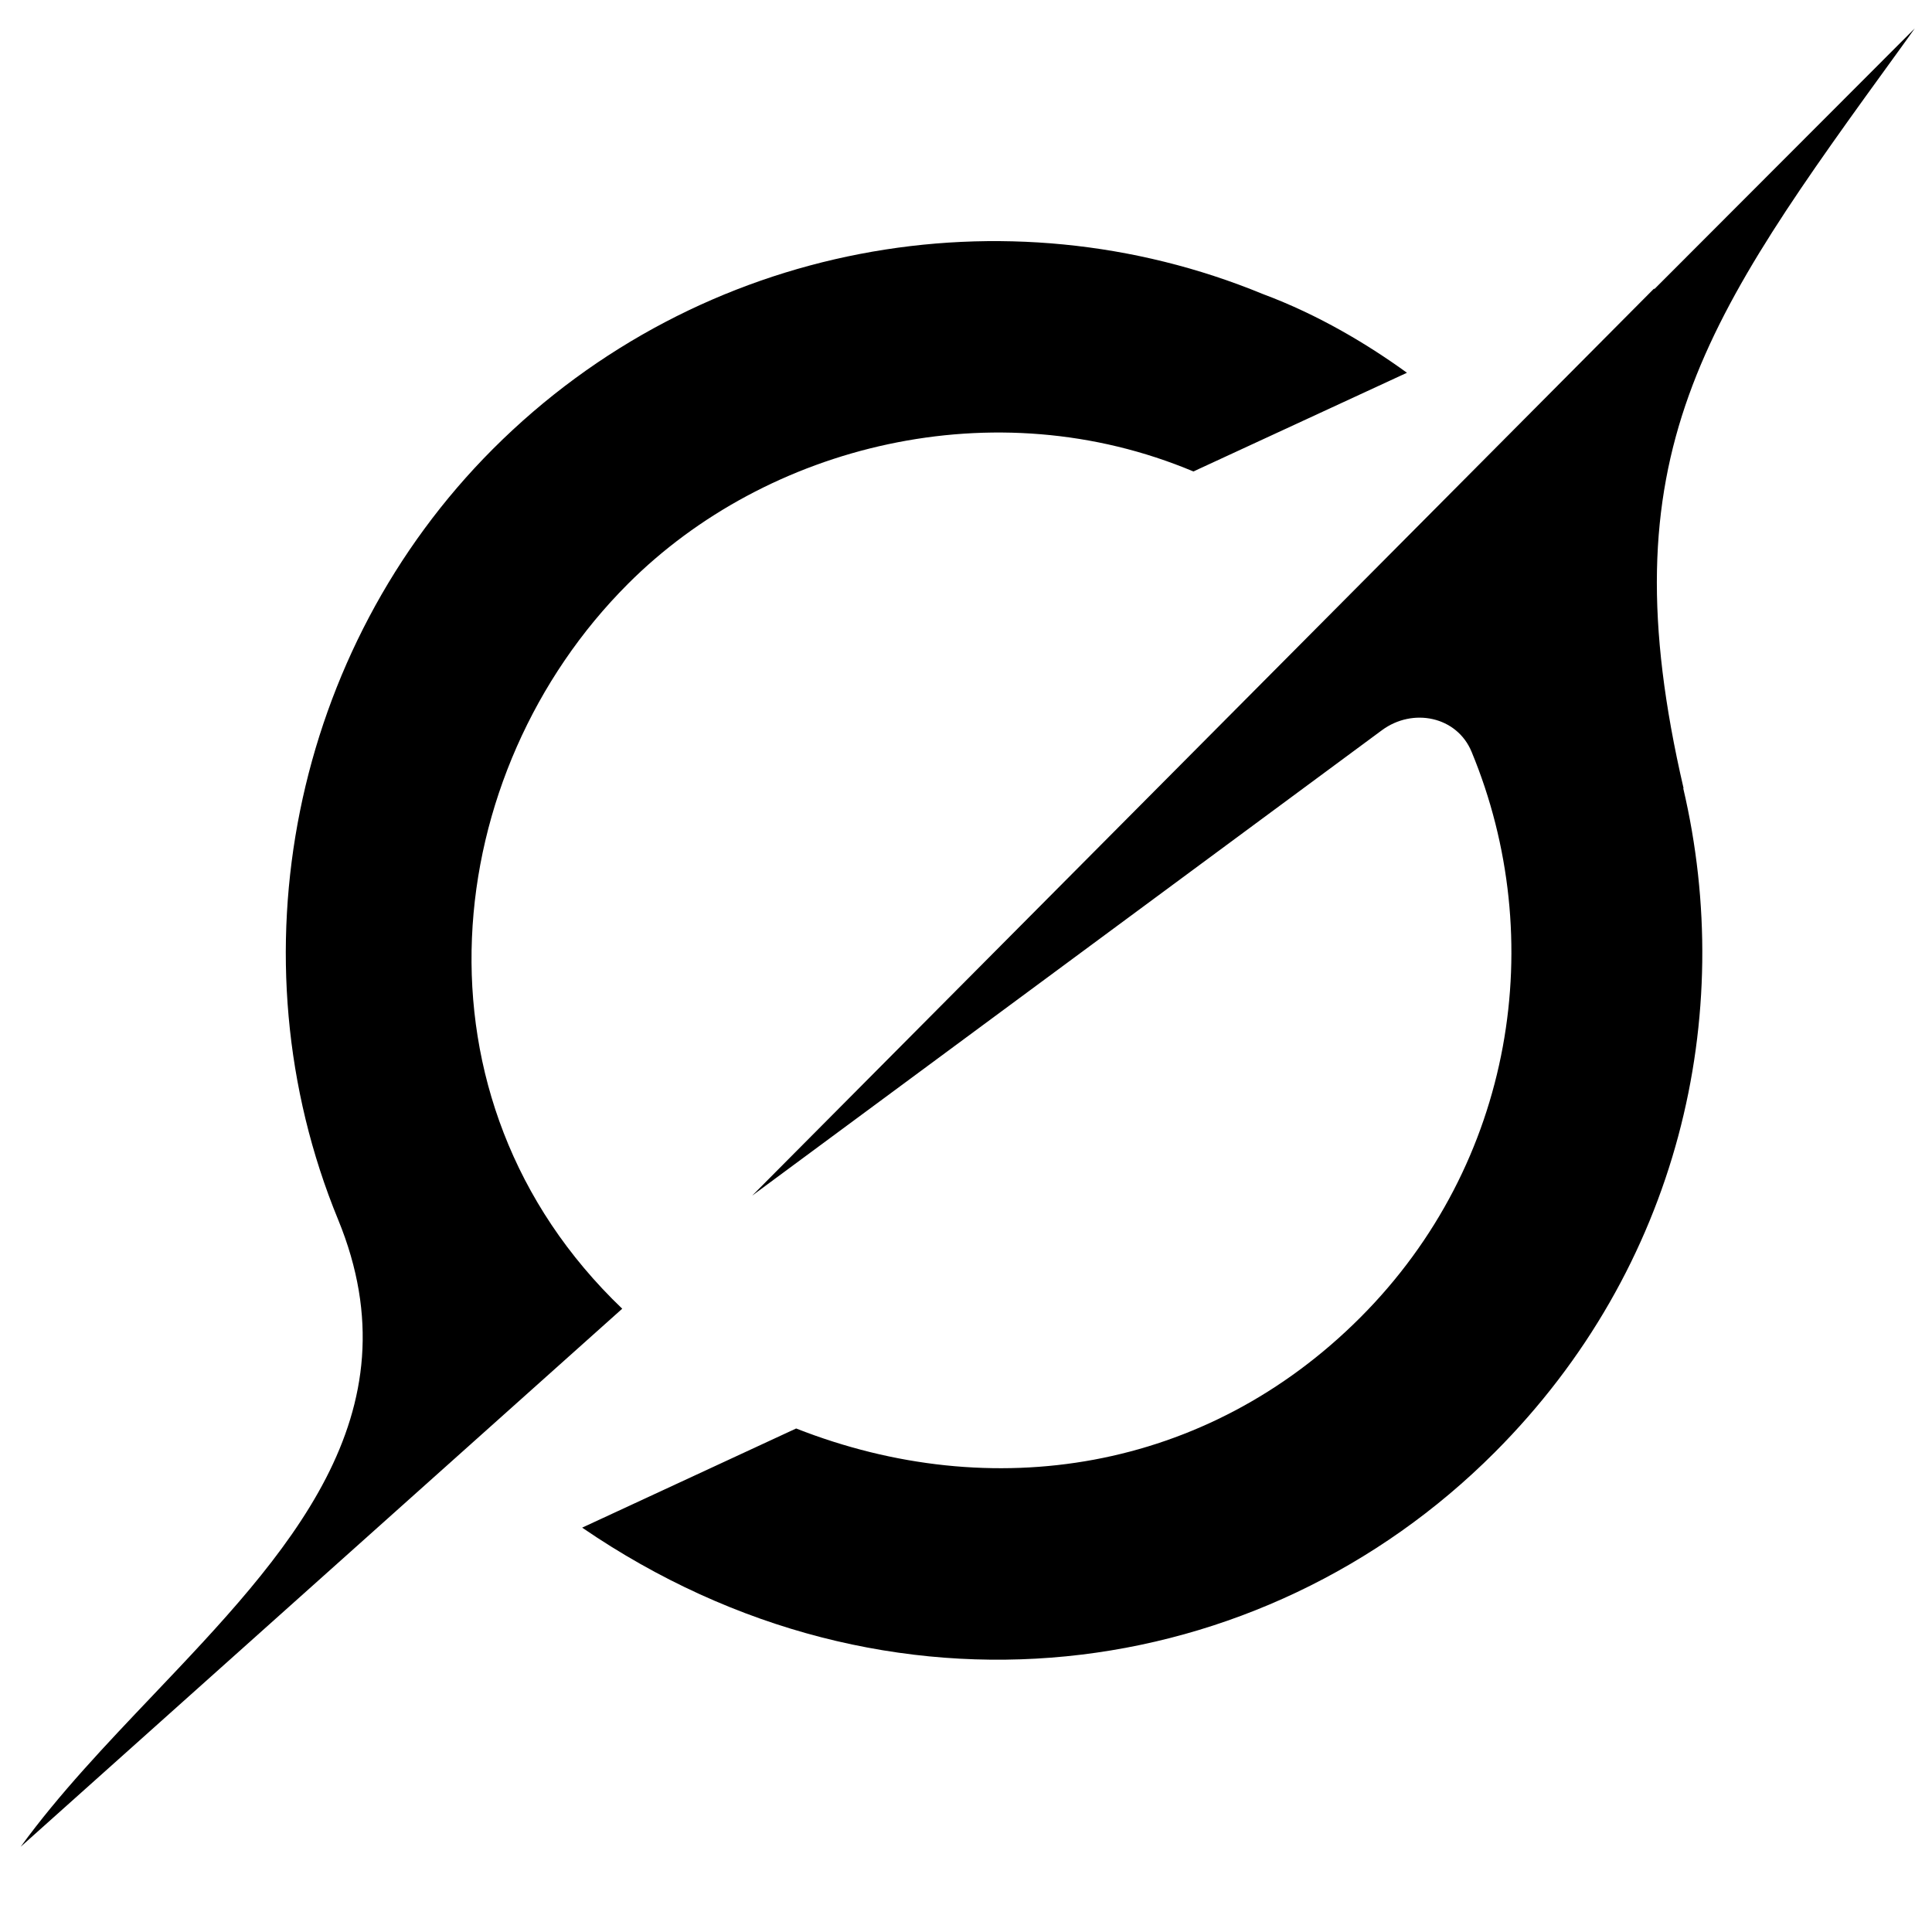
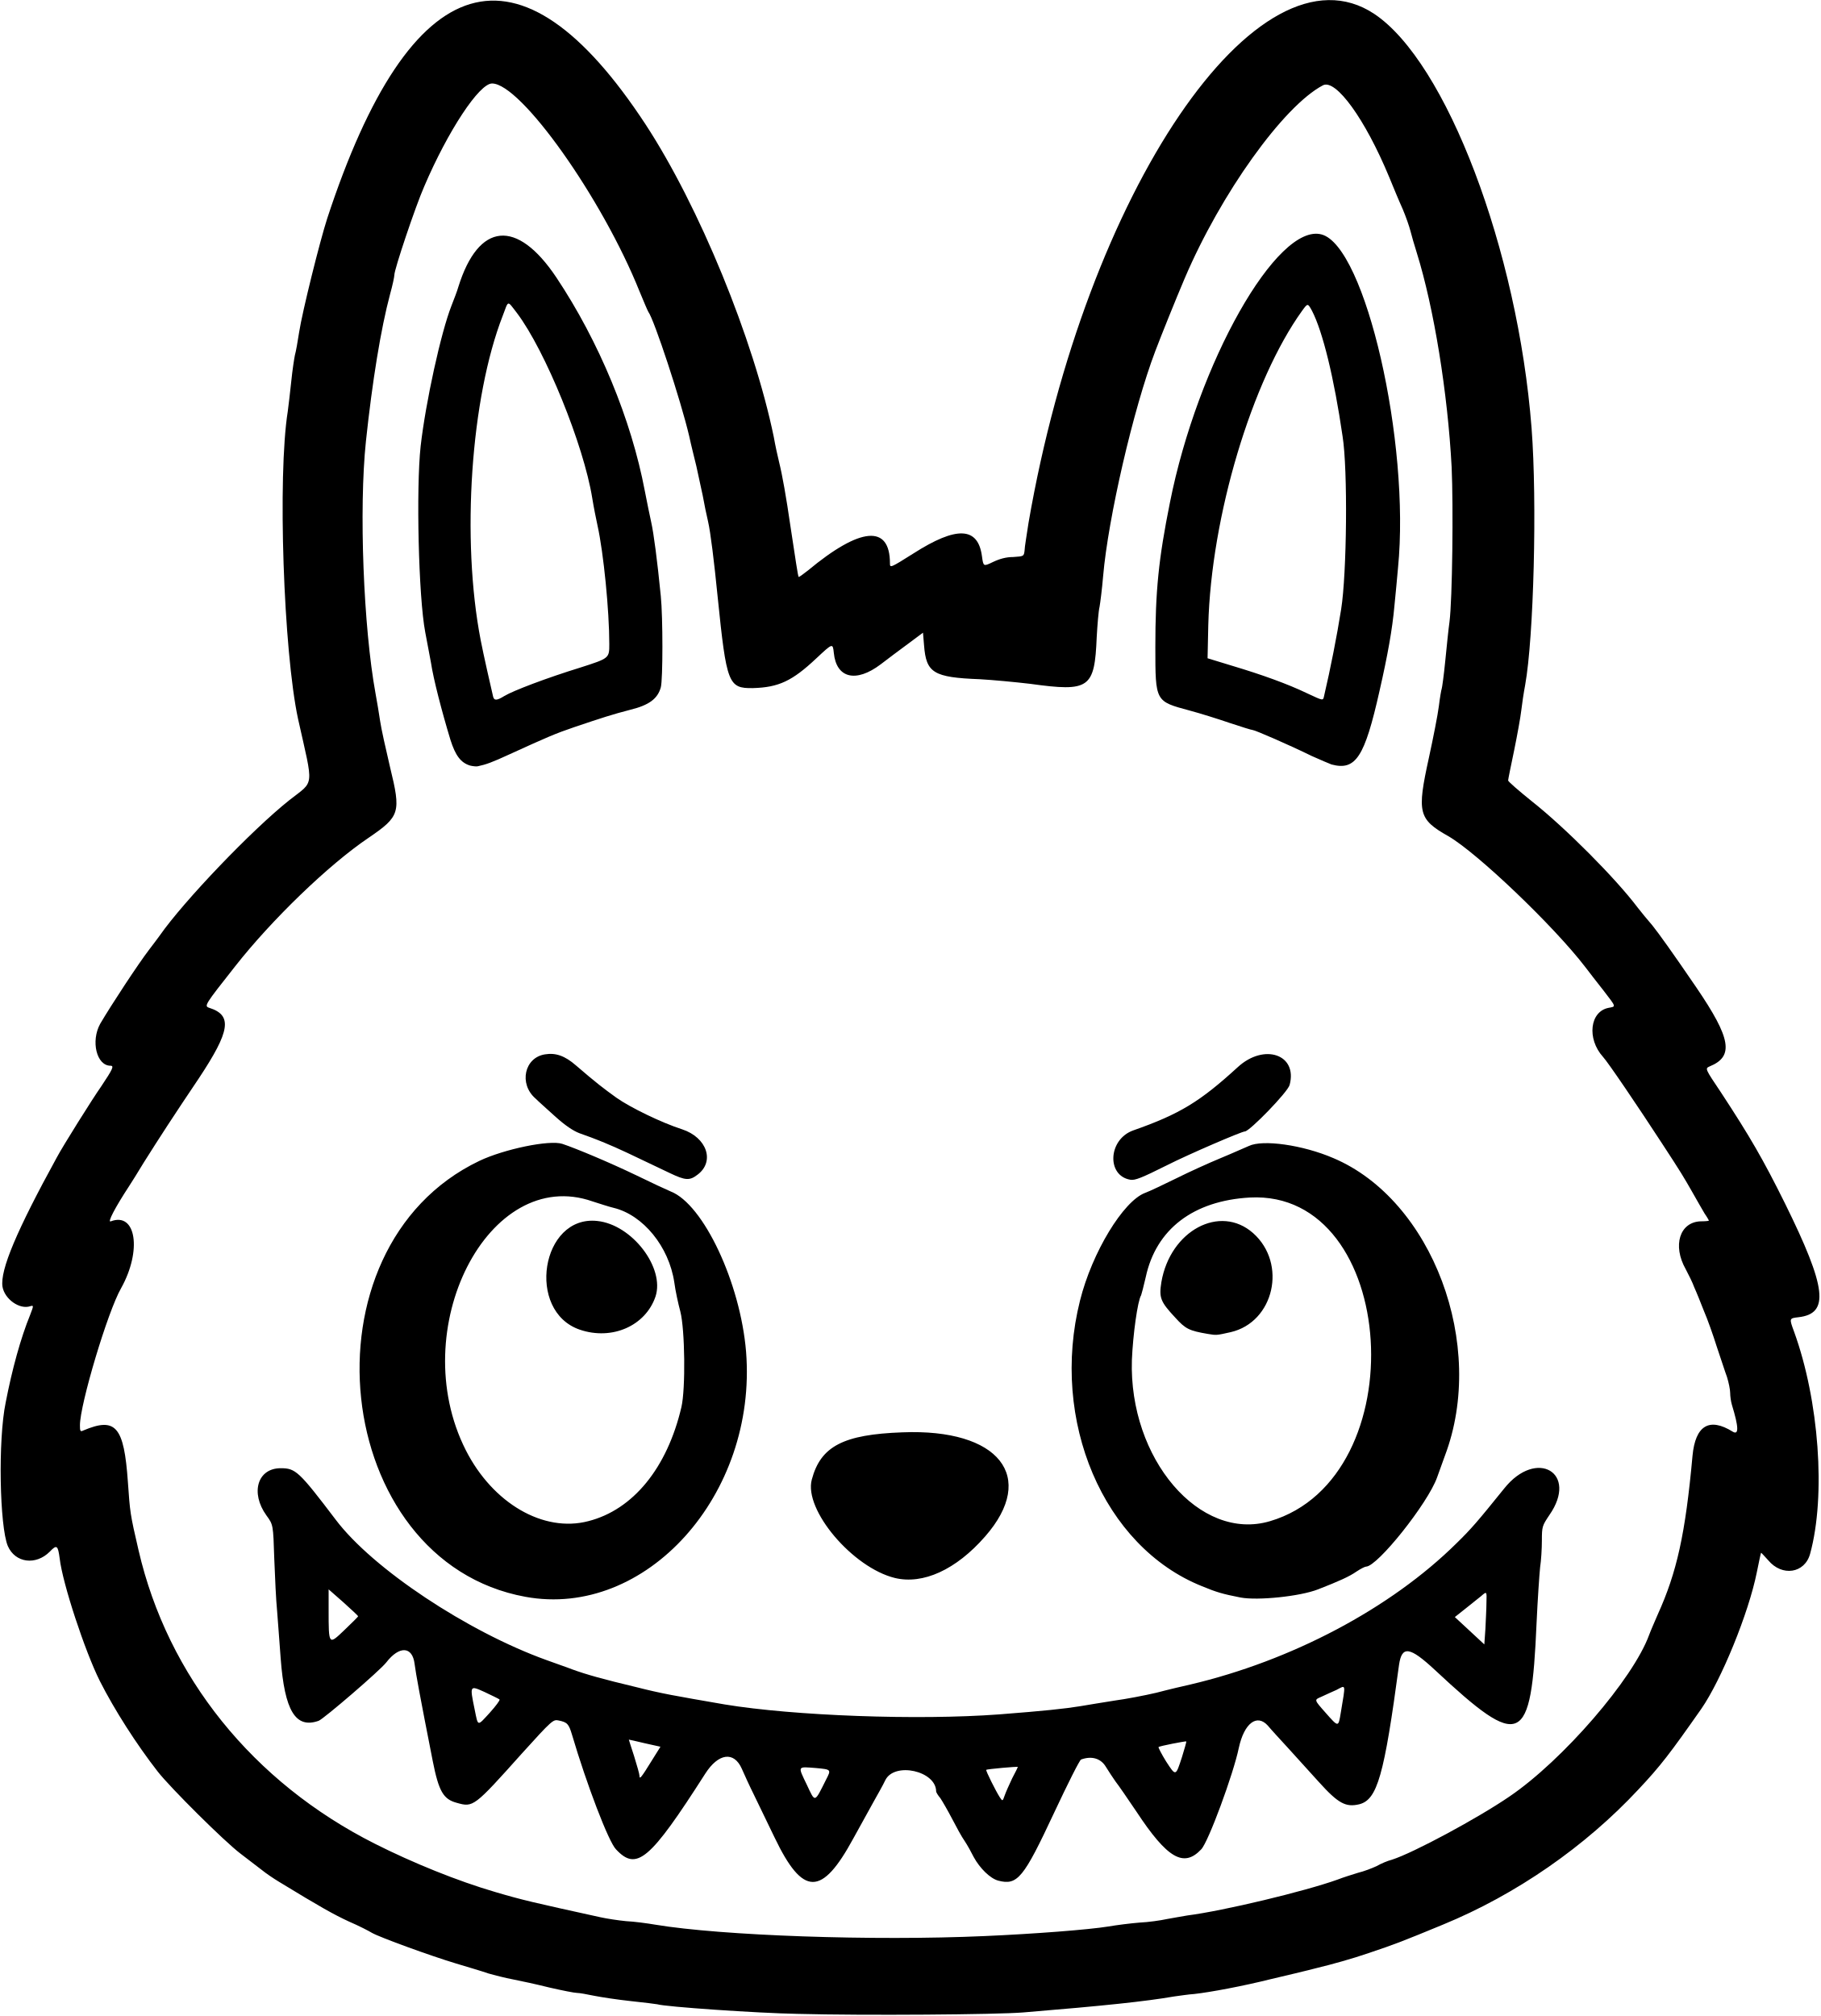
- <svg xmlns="http://www.w3.org/2000/svg" viewBox="0 0 34 34" fill="currentColor">
-   <path d="M 13.237 21.041     L 24.319 12.851     C 24.862 12.449 25.638 12.606 25.897 13.229     C 27.260 16.519 26.651 20.471 23.940 23.185     C 21.230 25.899 17.458 26.494 14.011 25.139     L 10.245 26.884     C 15.646 30.581 22.205 29.667 26.304 25.560     C 29.555 22.305 30.562 17.868 29.621 13.867     L 29.629 13.876     C 28.264 7.998 29.965 5.649 33.449 0.845     C 33.531 0.731 33.614 0.617 33.696 0.500     L 29.111 5.091     L 29.111 5.076     L 13.234 21.044 Z" />
-   <path d="M 10.950 23.031     C 7.073 19.324 7.742 13.585 11.050 10.276     C 13.496 7.827 17.504 6.828 21.002 8.297     L 24.760 6.560     C 24.083 6.070 23.215 5.543 22.220 5.173     C 17.720 3.319 12.333 4.242 8.675 7.901     C 5.156 11.424 4.050 16.840 5.950 21.462     C 7.369 24.917 5.043 27.360 2.699 29.826     C 1.868 30.700 1.035 31.575 0.364 32.500     L 10.947 23.034 Z" />
+ <svg xmlns="http://www.w3.org/2000/svg" viewBox="0 0 512.5 567.5" fill="currentColor">
+   <path d="M 224.5 566.9 C 213.1 566.7 187.2 564.9 185 564.2 C 184.6 564.1 181.2 563.7 177.5 563.3 C 173.8 562.9 169.2 562.2 167.2 561.8 C 165.3 561.4 163.1 561 162.4 561 C 161.7 561 158.2 560.3 154.7 559.5 C 151.1 558.6 146.5 557.6 144.4 557.2 C 142.3 556.8 139.1 556 137.4 555.5 C 135.7 554.9 131.6 553.7 128.3 552.7 C 121.3 550.6 107 545.4 104.7 544.1 C 103.9 543.6 101 542.1 98.2 540.9 C 93.9 538.9 90.3 536.9 78.5 529.7 C 77 528.8 74.8 527.3 73.7 526.4 C 72.5 525.5 69.8 523.4 67.7 521.8 C 63.2 518.4 48 503.3 44.4 498.7 C 38.4 491 32.2 481.3 28.1 473.2 C 23.9 464.8 17.6 445.7 16.8 438.7 C 16.3 435 16 434.7 14 436.8 C 10.1 440.7 4.3 440 2.2 435.2 C -0.1 429.7 -0.6 405.4 1.6 394.8 C 3.4 385.5 5.8 376.7 8.5 370.1 C 9.5 367.5 9.5 367.4 8.5 367.7 C 5.5 368.7 1.3 365.7 0.7 362.2 C 0 357.5 4.7 346.4 16 325.8 C 17.7 322.6 26.1 309.2 28.5 305.8 C 31.7 301 32.2 300 31.1 300 C 27.2 300 25.5 293.1 28.2 288.2 C 31.3 282.9 39 271.2 42 267.3 C 43.2 265.7 44.6 263.9 45 263.3 C 51.7 253.7 70.9 233.6 81.5 225.2 C 88.6 219.6 88.3 222.1 83.9 202.4 C 79.8 183.4 78.1 133.9 81 115.8 C 81.2 114.1 81.7 110.3 82 107.2 C 82.3 104.2 82.8 101 83 100 C 83.3 99 83.8 96.1 84.2 93.5 C 85.1 87.7 90 68 92.1 61.5 C 115.6 -10.1 146.2 -19.1 181.7 35 C 196.8 58.1 212.1 95.4 217.8 123 C 218.2 125.3 218.9 128.5 219.3 130.1 C 220.2 133.7 221.3 139.9 222.5 148.2 C 223.9 157.4 224.6 162.2 224.8 162.4 C 224.9 162.5 226 161.7 227.4 160.6 C 242.2 148.3 250.5 147.6 250.5 158.6 C 250.5 159.9 250.6 159.9 257.1 155.8 C 269.3 148 275.3 148.3 276.4 156.6 C 276.8 159.5 276.8 159.5 279.5 158.2 C 281.4 157.3 283.2 156.8 285.2 156.8 C 288.2 156.6 288.2 156.6 288.4 154.9 C 288.4 154 289 150.6 289.5 147.2 C 305.6 53.9 354.2 -17.7 386.8 3.9 C 407.1 17.4 427.2 70.3 431.1 120.5 C 432.7 141.3 431.7 179.5 429.3 192.8 C 428.9 194.9 428.4 198.2 428.2 200 C 428 201.8 427.1 206.8 426.2 211.2 C 425.3 215.5 424.5 219.4 424.5 219.7 C 424.5 220 427.5 222.6 431.1 225.5 C 440.6 233 454.8 247.3 460.9 255.4 C 461.9 256.7 463.8 259 465.1 260.5 C 467 262.9 470.4 267.6 477.5 278 C 487.3 292.4 488.1 297.4 481.2 300.2 C 479.9 300.8 479.9 300.8 484.4 307.5 C 492.6 320 496.3 326.4 502.4 338.7 C 514.2 362.6 515 369.8 506.2 370.8 C 503.6 371.1 503.6 371.1 505 374.9 C 512 394.2 514 421 509.5 437.4 C 508 442.9 501.6 443.9 497.7 439.2 C 496.6 438 495.8 437.1 495.7 437.1 C 495.6 437.2 495.1 439.7 494.5 442.6 C 492.2 454.1 484.5 472.9 478.9 481 C 470 493.7 467.4 497.1 461.2 503.7 C 446.2 519.8 426.8 533.3 406.1 541.8 C 395.2 546.3 392.7 547.3 385.2 549.8 C 380.9 551.3 374.4 553.1 371 553.9 C 367.6 554.8 361.6 556.2 357.8 557.1 C 349.8 559.1 340.7 560.8 336.2 561.3 C 334.6 561.4 332 561.8 330.5 562 C 322.4 563.4 311 564.6 288 566.5 C 280.6 567.1 243.4 567.4 224.5 566.9 Z     M 277.1 545 C 291 544.4 306.5 543.2 312 542.3 C 314.3 541.9 318.3 541.4 320.8 541.2 C 323.2 541.1 326.7 540.6 328.5 540.2 C 330.3 539.9 332.9 539.4 334.2 539.2 C 344.4 537.9 367.3 532.4 376.5 529.1 C 378 528.5 380.6 527.7 382.2 527.2 C 383.9 526.8 386.2 525.9 387.5 525.3 C 388.7 524.6 390.6 523.8 391.8 523.5 C 397.8 521.6 416 511.8 424.9 505.7 C 439.9 495.5 459.7 472.6 464.2 460.2 C 464.6 459.1 465.7 456.6 466.6 454.5 C 472 442.6 474.4 431.8 476.4 409.8 C 477.2 401.3 481.1 398.9 487.7 403 C 489.5 404.1 489.4 401.7 487.5 395.5 C 487.2 394.5 487 393 487 392.1 C 487 391.2 486.6 389.2 486.1 387.6 C 485.5 386 484.3 382.2 483.2 379 C 482.2 375.8 480.6 371.3 479.6 369 C 478.7 366.7 477.5 363.7 476.9 362.4 C 476.4 361 475.3 358.8 474.5 357.3 C 470.7 350.6 472.8 344 478.7 343.8 C 480 343.8 481 343.7 481 343.6 C 481 343.5 480.5 342.6 479.8 341.6 C 479.2 340.6 477.6 337.8 476.3 335.5 C 473.9 331.3 473.2 330.1 467.9 322 C 461 311.4 452.6 299 451.2 297.5 C 446.6 292.4 447.5 284.7 452.8 283.7 C 454.9 283.3 455 283.6 451.4 278.9 C 449.7 276.7 447.3 273.7 446.2 272.2 C 437.3 260.6 415.8 240.1 407.7 235.4 C 399.2 230.6 398.8 228.8 402.2 213.3 C 403.4 207.8 404.7 201.2 405 198.8 C 405.3 196.3 405.7 194.1 405.8 193.9 C 405.9 193.7 406.4 190.2 406.8 186.1 C 407.2 182.1 407.7 177.1 408 175 C 408.8 168.8 409.1 142.6 408.6 131.5 C 407.5 110.6 403.6 86.6 398.8 71.2 C 398.1 69 397.3 66.2 397 65 C 396.7 63.8 395.7 60.9 394.8 58.8 C 393.8 56.6 392.1 52.5 391 49.8 C 384.2 33.4 376 22.2 372.4 24 C 361.3 29.8 343.6 54.5 333.4 78.5 C 331.1 83.9 326.9 94.3 325.2 98.8 C 319 115.1 311.9 145.9 310.5 162.2 C 310.2 165.8 309.7 169.7 309.5 170.8 C 309.2 172 308.9 175.8 308.7 179.3 C 308.1 193.8 306.7 194.8 290 192.5 C 285.8 192 279.4 191.4 275.8 191.2 C 262.7 190.7 260.7 189.4 260.1 181.7 L 259.8 178.1 L 255.5 181.3 C 253.2 183 249.7 185.6 247.9 187 C 240.9 192.3 235.4 190.9 234.7 183.8 C 234.4 181 234.4 181 229.8 185.3 C 223 191.7 219.2 193.5 211.9 193.7 C 205 193.8 204.5 192.5 202 168 C 201 158 200 149.8 199.3 146.8 C 198.9 145.1 198.2 141.8 197.8 139.5 C 197.3 137.2 196.5 133.4 196 131.2 C 195.5 129.1 194.5 125.2 194 122.8 C 191.6 112.6 184.1 89.9 182.5 87.8 C 182.3 87.5 181.2 84.9 180 82 C 169.5 55.8 146.6 23.5 138.5 23.5 C 134.9 23.5 126.1 36.8 119.4 52.5 C 116.9 58.2 111 75.8 111 77.4 C 111 77.9 110.5 80.3 109.8 82.8 C 107.2 92.5 104.8 107.3 103 124.2 C 101 143.2 102.3 176.6 105.7 195.2 C 106.1 197.4 106.7 200.9 107 203 C 107.3 205.1 108.6 210.9 109.8 216 C 112.9 228.7 112.6 229.8 103.8 235.8 C 92.5 243.4 76.4 259 66.2 272 C 57.6 282.9 57.4 283.2 58.9 283.7 C 65.5 285.8 64.8 290.2 56 303.5 C 49 313.9 45.1 319.9 40.5 327.2 C 38.8 330 37 332.9 36.4 333.8 C 32.4 339.9 30.1 344.3 31.2 343.8 C 38.3 341.1 40 352 34.1 362.6 C 30.3 369.2 22.5 395.4 22.5 401.2 C 22.5 402.8 22.6 403.1 23.4 402.7 C 32.6 398.8 34.9 401.5 36 417.2 C 36.6 425.7 36.6 426.1 39 436.4 C 47.2 471.9 71.2 501.7 105.5 519 C 116.2 524.4 128.8 529.5 139.4 532.6 C 147.2 534.9 149.9 535.5 169 539.7 C 170.8 540.1 174.1 540.6 176.2 540.8 C 178.4 540.9 182.2 541.4 184.5 541.8 C 203.2 544.9 245.8 546.4 277.1 545 Z     M 281 529.4 C 278.7 528.8 275.8 525.9 274.1 522.8 C 273.4 521.4 272.3 519.4 271.5 518.2 C 270.7 517.1 269.2 514.3 268 512 C 266.8 509.7 265.3 507.1 264.7 506.2 C 264 505.4 263.5 504.5 263.5 504.3 C 263.5 498.5 251.8 495.9 249.2 501.1 C 248.5 502.6 247 505.2 246 507 C 245 508.8 242.4 513.5 240.2 517.5 C 231.3 533.9 226 533.9 218 517.2 C 216 513.1 213.4 507.7 212.2 505.2 C 211 502.8 209.5 499.5 208.8 497.9 C 206.6 492.9 202.2 493.5 198.5 499.3 C 182.9 523.7 179.2 526.8 173.4 520.6 C 171.3 518.5 165.1 502.2 161 488.3 C 160.1 485.3 159.7 484.8 157.2 484.3 C 155.7 484 155.4 484.2 146.9 493.6 C 133.4 508.7 133.2 508.8 128.6 507.5 C 124.8 506.5 123.5 504.3 121.8 495.7 C 118.1 476.9 117.1 471.4 116.7 468.4 C 116.1 463.4 112.4 463.2 108.7 468 C 106.9 470.3 91.2 483.8 89.7 484.4 C 83.2 486.7 80.1 481.6 79 466.8 C 78.7 462.4 78.2 456.4 78 453.5 C 77.7 450.6 77.4 444 77.2 438.8 C 76.9 429.2 76.9 429.2 75 426.6 C 70.4 420.2 72.5 413.3 79 413.3 C 83.2 413.3 84.1 414.1 94.5 427.8 C 104.9 441.6 131.6 459.3 153.8 467.3 C 156.2 468.2 159.5 469.3 161 469.9 C 165.1 471.4 169.8 472.7 179 474.9 C 186.5 476.8 189.6 477.3 204 479.8 C 223.4 483 258.4 484.3 281.2 482.6 C 294.1 481.6 299.7 481 304 480.3 C 306.3 479.9 310.7 479.2 313.8 478.7 C 316.8 478.3 322.1 477.3 325.5 476.5 C 328.9 475.6 333.2 474.6 335 474.2 C 363.5 467.5 391.4 452.8 410 434.4 C 414.1 430.4 415.9 428.3 423.4 419 C 432.5 407.6 444.4 414.6 436.1 426.5 C 434.1 429.5 434 429.7 434 433.7 C 434 435.9 433.8 439.3 433.5 441.2 C 433.3 443.2 432.8 450.3 432.5 457 C 431 491.5 428.2 492.8 403.9 470.1 C 396.8 463.5 394.6 463.2 393.8 468.6 C 389.6 499.8 387.7 506.6 382.6 507.9 C 378.8 508.8 376.7 507.7 371.2 501.6 C 368.6 498.7 364.6 494.3 362.5 492 C 360.4 489.7 357.8 486.9 356.9 485.8 C 353.8 482.3 350.2 485.1 348.7 492 C 347.2 499.3 340.1 518.6 338.1 520.6 C 333.2 525.8 328.6 523.2 319.9 510 C 317.4 506.3 314.8 502.5 314 501.5 C 313.3 500.5 312.1 498.7 311.3 497.4 C 309.9 495 307.3 494.2 304.3 495.3 C 303.9 495.4 300.5 502.2 296.7 510.3 C 288.1 528.7 286.4 530.8 281 529.4 Z     M 232.5 501 C 234 498.1 234 498.1 229.7 497.7 C 224.4 497.3 224.5 497 227.1 502.4 C 229.5 507.5 229.2 507.6 232.5 501 Z     M 284.9 500.6 C 285.8 498.9 286.5 497.5 286.5 497.4 C 286.5 497.2 277.8 498 277.6 498.2 C 277.4 498.4 280.3 504.2 281.4 505.9 C 282.2 507.1 282.2 507.1 282.8 505.4 C 283.1 504.5 284.1 502.3 284.9 500.6 Z     M 183.4 495.7 L 185.9 491.7 L 181.4 490.7 C 179 490.1 177 489.7 177 489.7 C 177 489.8 177.7 491.9 178.5 494.4 C 179.3 497 180 499.4 180 499.9 C 180 501 180.5 500.4 183.4 495.7 Z     M 332.7 494.6 C 333.4 492.3 334 490.3 333.9 490.2 C 333.7 490.1 326.3 491.5 326.1 491.8 C 326 491.9 326.9 493.7 328.2 495.8 C 331 500.1 330.9 500.1 332.7 494.6 Z     M 140.6 478.4 C 140.4 478.2 138.5 477.3 136.4 476.3 C 132.2 474.4 132.2 474.4 133.6 481.2 C 134.6 486.1 134.3 486 137.8 482.2 C 139.5 480.3 140.8 478.6 140.6 478.4 Z     M 377.4 482.1 C 378.8 473.7 378.9 474.3 376.2 475.7 C 374.8 476.3 372.9 477.2 371.8 477.7 C 369.9 478.5 369.9 478.5 373 482 C 376.8 486.3 376.7 486.3 377.4 482.1 Z     M 418.4 451.1 C 418.5 447.9 418.5 447.9 416.9 449.3 C 416 450 414 451.6 412.4 452.9 L 409.5 455.2 L 413.6 459 L 417.8 462.9 L 418.1 458.6 C 418.2 456.2 418.4 452.8 418.4 451.1 Z     M 100.8 455 C 100.8 454.8 98.9 453.1 96.6 451 L 92.5 447.4 L 92.5 453.1 C 92.5 463.2 92.5 463.1 96.9 458.9 C 99 456.9 100.8 455.1 100.8 455 Z     M 147.9 449.5 C 93.1 439.5 83.7 351.3 134.9 326.8 C 141.8 323.5 154.7 320.8 158.3 322 C 162.2 323.3 171.5 327.2 179 330.8 C 183.3 332.9 187.6 334.9 188.8 335.4 C 198 339 208.4 361.1 210 380.5 C 213.2 420.8 181.8 455.7 147.9 449.5 Z     M 349.2 449.7 C 344.1 448.7 342.4 448.2 338.3 446.5 C 310.6 435.4 295.5 399.9 304 366.1 C 307.4 352.5 316.2 338.1 322.3 335.8 C 323.7 335.3 327.6 333.4 331.1 331.7 C 334.5 330 340.2 327.4 343.6 326 C 347 324.6 350.5 323 351.5 322.6 C 355.4 320.7 366.7 322.3 375.3 326 C 403.2 337.8 418.5 378.7 406.7 409.8 C 406 411.7 405 414.5 404.5 415.9 C 401.9 423.2 387.7 441 384.5 441 C 384.2 441 383 441.6 381.8 442.4 C 379.8 443.8 376.9 445.1 371 447.4 C 365.9 449.4 354 450.6 349.2 449.7 Z     M 251.9 444.2 C 240 441.3 226.2 425 228.5 416.5 C 231 407.1 237.4 403.8 254 403.2 C 281.2 402.1 292 415.7 277.3 432.5 C 269.1 441.9 259.8 446.1 251.9 444.2 Z     M 165.6 428.2 C 178.2 425 187.8 413.2 191.8 396.1 C 193 390.9 192.8 374.3 191.5 369.2 C 190.9 367 190.1 363.3 189.8 361 C 188.3 350.9 181 342 172.7 340 C 171.4 339.7 168.7 338.8 166.8 338.2 C 137.5 327.9 113.9 374.2 131.1 408.2 C 138.7 423.2 153 431.5 165.6 428.2 Z     M 357.5 428.2 C 398.7 416 393.7 334.9 351.8 337.1 C 335.9 338 325.4 346 322.5 359.5 C 321.9 362.1 321.3 364.4 321.2 364.6 C 320.2 366.2 318.9 375.7 318.6 382.8 C 317.7 410.6 337.7 434.1 357.5 428.2 Z     M 340 375.5 C 334.7 374.6 333.7 374.1 330.8 370.9 C 326.6 366.4 326.2 365.3 326.9 360.9 C 329.4 346.4 343.4 338.9 352.7 347.1 C 362.4 355.7 358.6 372.2 346.4 375 C 342.4 375.9 342.4 375.9 340 375.5 Z     M 163.2 374.3 C 148 369.1 152.3 342 168.1 343.7 C 177.9 344.7 187.2 356.9 184.5 365 C 181.7 373.2 172.3 377.4 163.2 374.3 Z     M 318.2 332.1 C 311.4 331 311.9 320.7 319 318.2 C 332.1 313.6 337.8 310.1 348.4 300.4 C 355.8 293.6 365.3 296.8 363 305.4 C 362.5 307.4 351.7 318.5 350.4 318.5 C 349.5 318.5 334.4 325 328.5 328 C 321.3 331.6 319.5 332.3 318.2 332.1 Z     M 188.5 330.2 C 177 324.7 174.3 323.4 170.2 321.7 C 167.8 320.7 164.6 319.5 163.1 319 C 161.3 318.3 159.2 316.9 156.4 314.4 C 154.2 312.4 151.6 310.1 150.7 309.2 C 146 305.1 147.6 297.7 153.4 296.8 C 156.4 296.3 159 297.2 162.1 299.9 C 167.9 304.9 169.9 306.4 173.5 309 C 177.3 311.7 186.1 316 192 317.9 C 199 320.2 201.3 327 196.3 330.7 C 194.1 332.4 192.9 332.3 188.5 330.2 Z     M 132.3 215.5 C 129.7 214.7 128.2 212.7 126.8 208.3 C 124.4 200.4 122 191.2 121.3 186.5 C 120.8 183.9 120.1 180.1 119.7 178 C 117.8 168.1 117.1 137.5 118.4 125.6 C 119.8 113.3 124.1 93.6 127.1 86 C 127.8 84.2 128.7 81.9 129 80.8 C 134.7 62.5 145.5 61.5 156.6 78.1 C 168.6 96.1 177.7 118.1 181.5 138.2 C 182.1 141.3 182.9 145.2 183.3 147 C 184 150.1 185 157.7 186 167.8 C 186.6 173.7 186.6 191.3 186 193.5 C 185.1 196.7 182.7 198.5 177.4 199.8 C 172.4 201.1 169.6 202 161.6 204.7 C 156.3 206.5 153.8 207.6 143.5 212.3 C 138.3 214.7 136.8 215.2 134.5 215.7 C 134.1 215.8 133.1 215.7 132.3 215.5 Z     M 374.8 215.2 C 374.2 215 371.7 213.9 369.2 212.8 C 362.9 209.7 353.2 205.5 352.6 205.5 C 352.3 205.5 349.4 204.6 346.1 203.5 C 342.9 202.4 337.8 200.8 334.8 200 C 325.2 197.4 325.2 197.6 325.2 182.2 C 325.2 166.4 326.1 157.4 329.3 141.5 C 337.1 102.2 359.5 62.6 372 66 C 384.3 69.3 397 124.5 393.5 159.9 C 393.3 162.5 392.8 167.3 392.5 170.5 C 391.9 177.2 390.6 184.4 388.3 194.5 C 384.1 213.2 381.6 217 374.8 215.2 Z     M 142 195.9 C 144.5 194.4 154 190.8 163.4 187.9 C 171.5 185.3 171.5 185.3 171.5 181.3 C 171.5 171.9 169.9 155.7 168.2 148 C 167.8 146.2 167.1 142.7 166.7 140.2 C 164.3 125.3 153.5 98.7 145.5 88.1 C 142.7 84.5 143.2 84.4 141.5 88.9 C 132.5 112 129.8 151.8 135.3 180.2 C 136 183.9 138.3 194 138.8 196.1 C 139.1 197.3 139.9 197.2 142 195.9 Z     M 372.7 195.9 C 374.5 188.2 376.3 179.1 377.5 171.5 C 379.1 161.5 379.4 132.2 377.9 122.8 C 375.5 106.3 372.3 93.3 369.3 87.5 C 368.1 85.3 368.1 85.3 366.5 87.5 C 352.4 107.1 340.9 145.3 340.1 176 L 339.9 185.3 L 347.1 187.5 C 355.1 189.9 362.4 192.5 368 195.2 C 372.5 197.3 372.4 197.3 372.7 195.9 Z" />
</svg>
